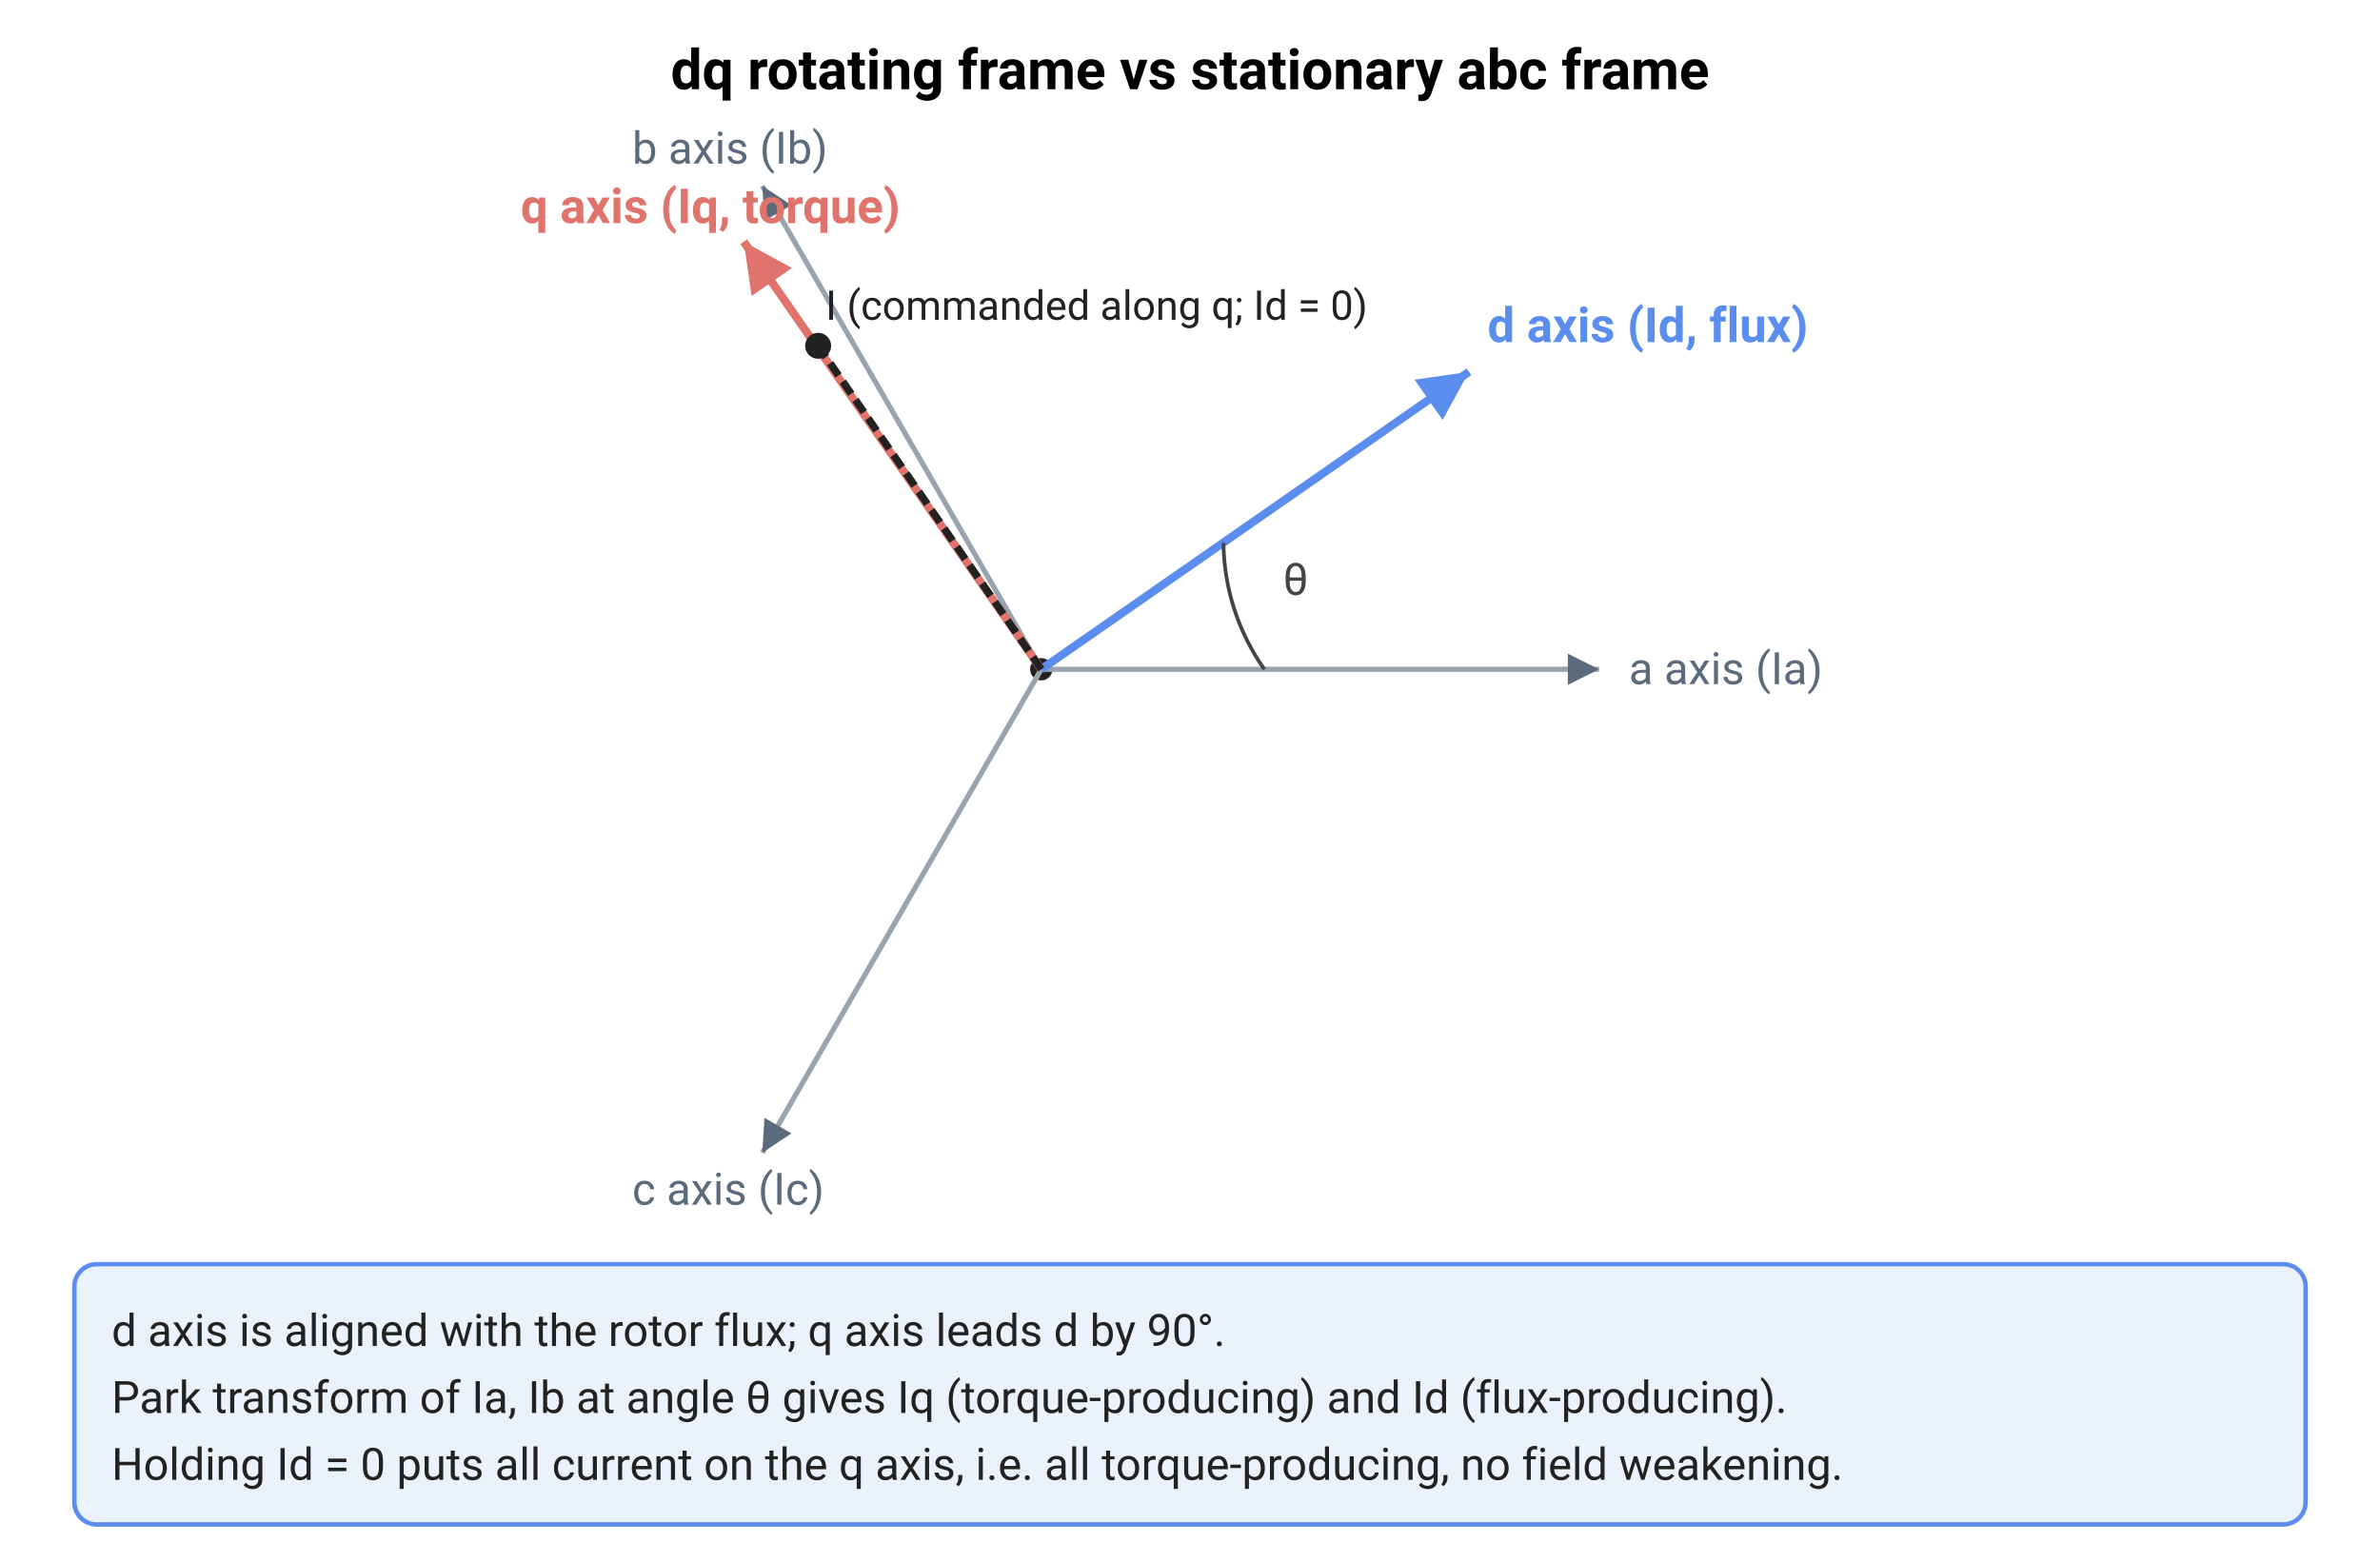
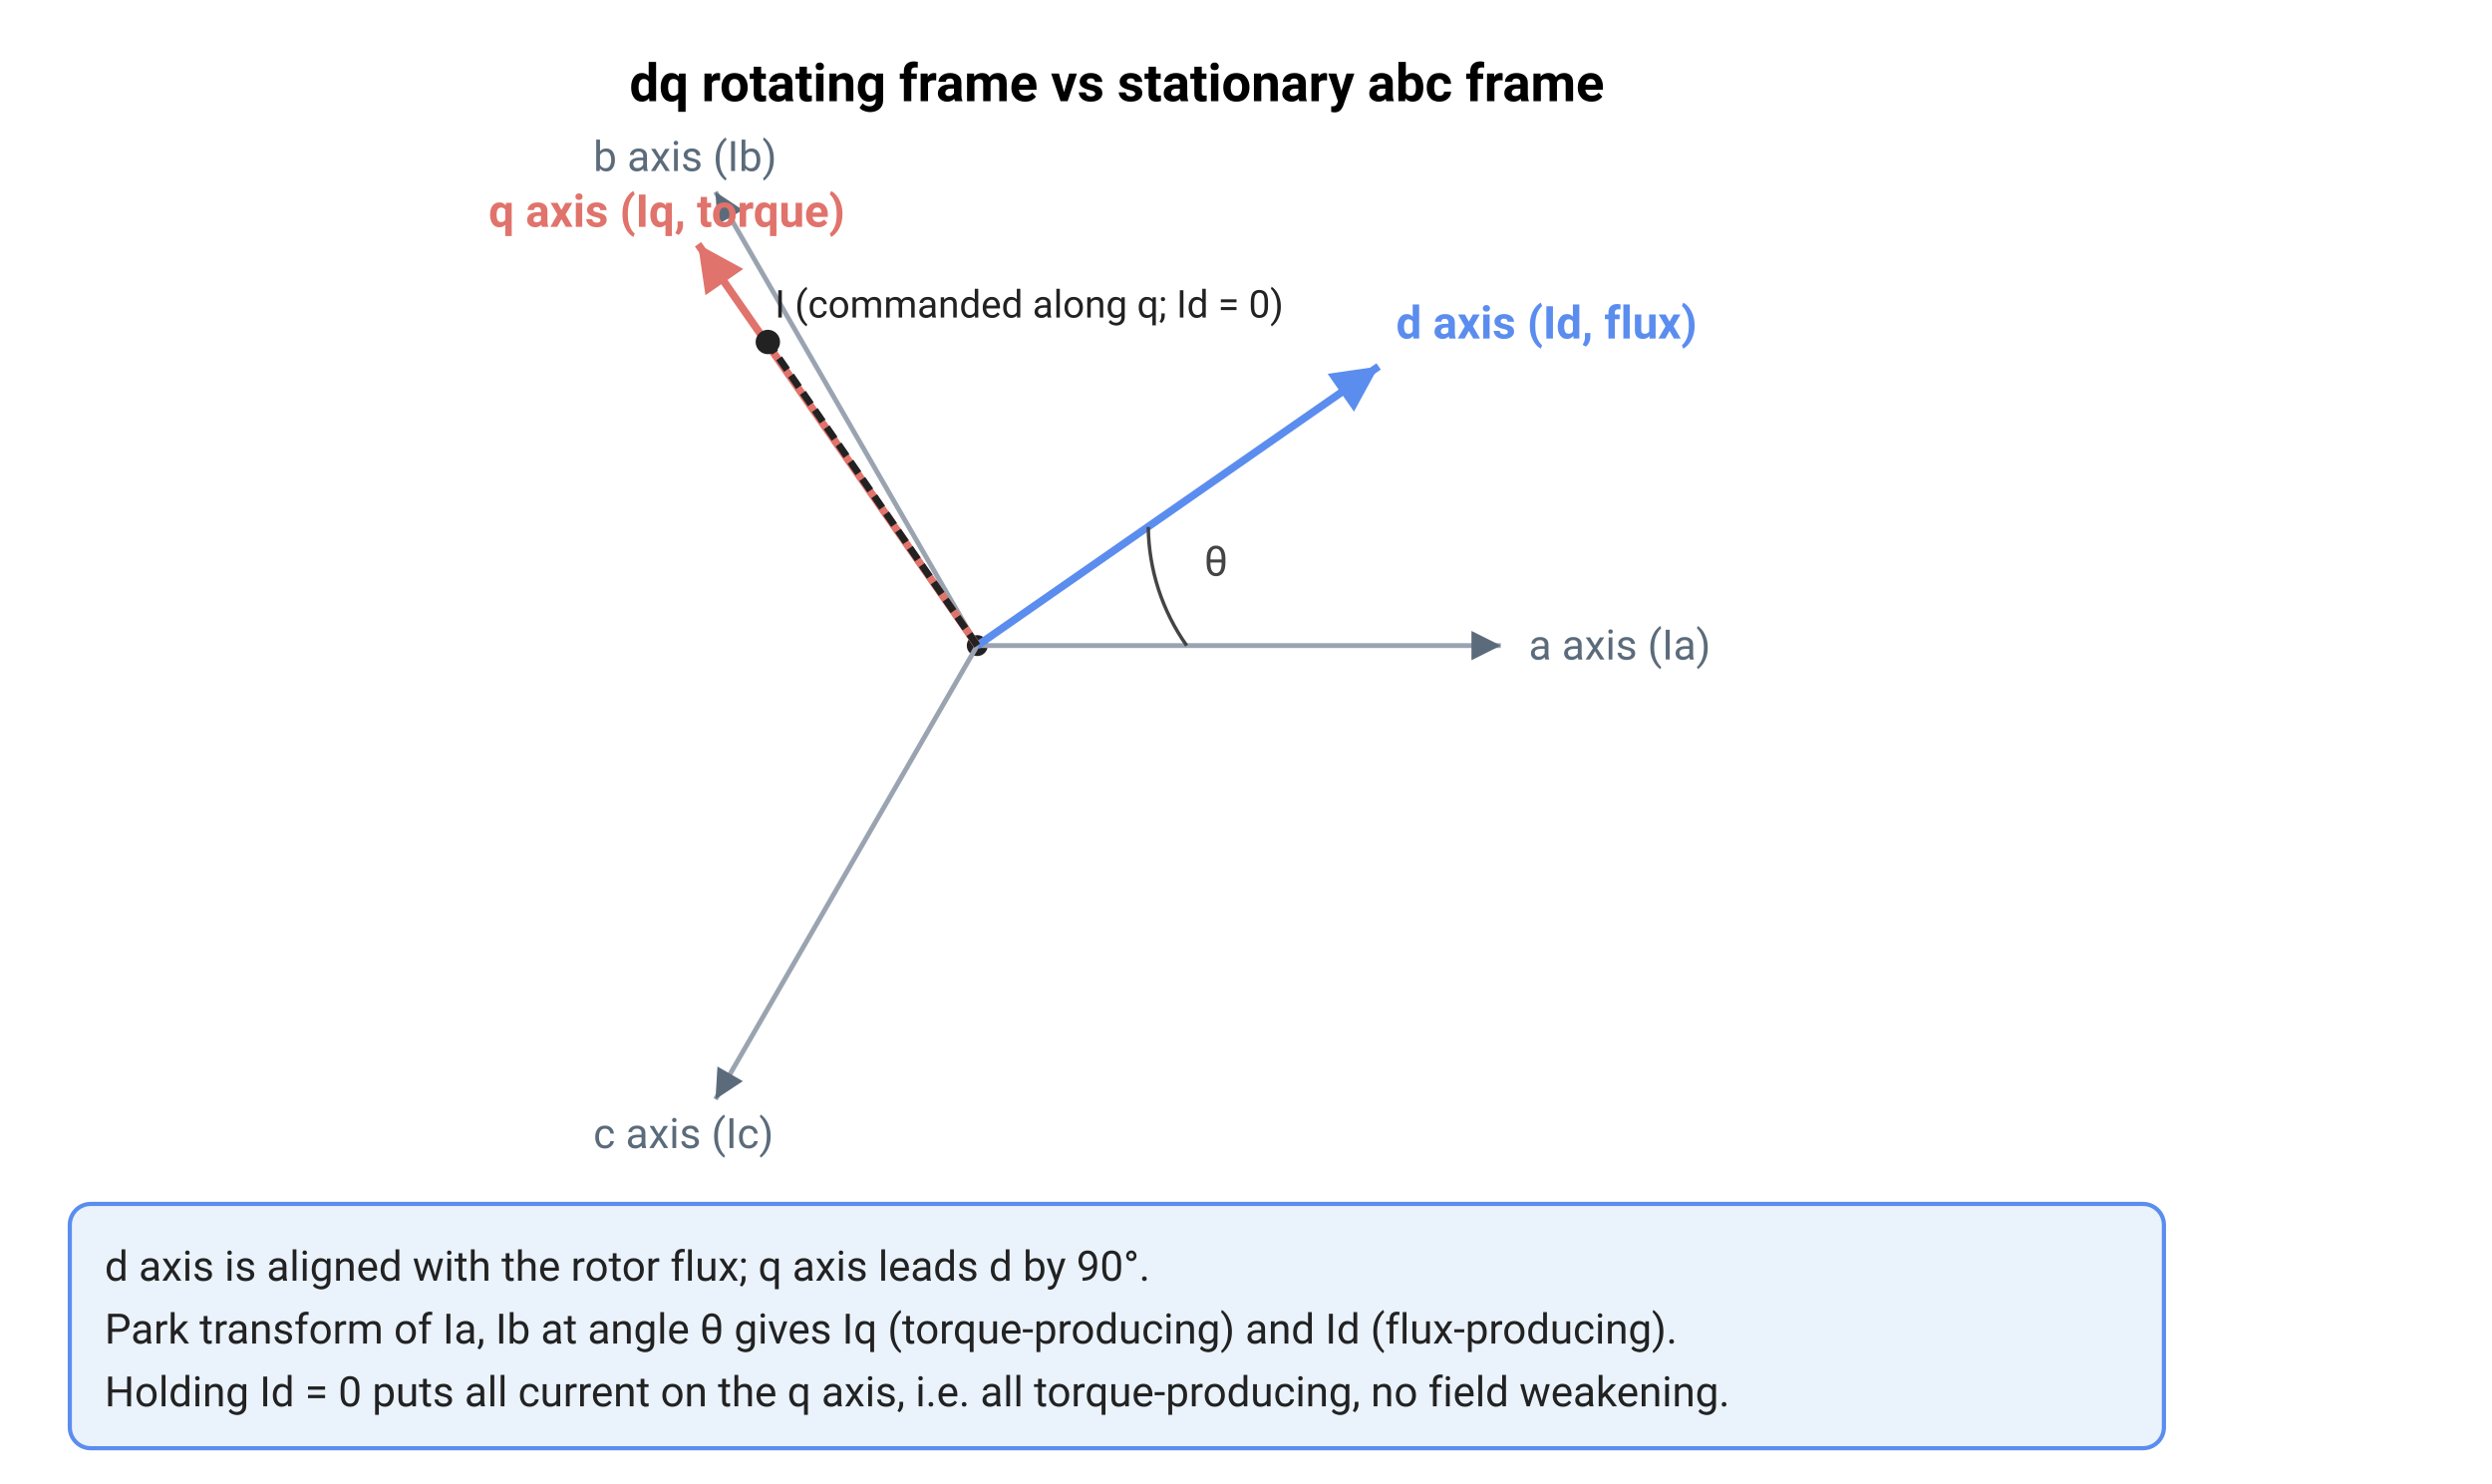
- <svg xmlns="http://www.w3.org/2000/svg" width="640" height="420" viewBox="0 0 640 420" font-family="-apple-system,Segoe UI,Roboto,sans-serif" font-size="13" role="img" aria-label="The rotating dq frame at angle theta sits on top of the stationary three-phase abc frame; d is aligned with rotor flux and q leads d by 90 degrees.">
+ <svg xmlns="http://www.w3.org/2000/svg" width="714" height="425" viewBox="0 -5 714 425" font-family="-apple-system,Segoe UI,Roboto,sans-serif" font-size="13" role="img" aria-label="The rotating dq frame at angle theta sits on top of the stationary three-phase abc frame; d is aligned with rotor flux and q leads d by 90 degrees.">
  <defs>
    <marker id="arrow" markerWidth="8" markerHeight="8" refX="6" refY="3" orient="auto">
      <path d="M0,0 L6,3 L0,6 Z" fill="#5b6b7b" />
    </marker>
    <marker id="arrowBlue" markerWidth="8" markerHeight="8" refX="6" refY="3" orient="auto">
      <path d="M0,0 L6,3 L0,6 Z" fill="#5b8def" />
    </marker>
    <marker id="arrowRed" markerWidth="8" markerHeight="8" refX="6" refY="3" orient="auto">
      <path d="M0,0 L6,3 L0,6 Z" fill="#e0736b" />
    </marker>
  </defs>
  <text x="320" y="24" text-anchor="middle" font-size="15" font-weight="bold">dq rotating frame vs stationary abc frame</text>
  <circle cx="280" cy="180" r="3" fill="#222" />
  <line x1="280" y1="180" x2="430" y2="180" stroke="#9aa4b1" stroke-width="1.4" marker-end="url(#arrow)" />
  <text x="438" y="184" font-size="12" fill="#5b6b7b">a axis (Ia)</text>
  <line x1="280" y1="180" x2="205" y2="50" stroke="#9aa4b1" stroke-width="1.4" marker-end="url(#arrow)" />
  <text x="170" y="44" font-size="12" fill="#5b6b7b">b axis (Ib)</text>
  <line x1="280" y1="180" x2="205" y2="310" stroke="#9aa4b1" stroke-width="1.4" marker-end="url(#arrow)" />
  <text x="170" y="324" font-size="12" fill="#5b6b7b">c axis (Ic)</text>
  <line x1="280" y1="180" x2="395" y2="100" stroke="#5b8def" stroke-width="2.2" marker-end="url(#arrowBlue)" />
  <text x="400" y="92" font-size="13" fill="#5b8def" font-weight="bold">d axis (Id, flux)</text>
  <line x1="280" y1="180" x2="200" y2="65" stroke="#e0736b" stroke-width="2.2" marker-end="url(#arrowRed)" />
  <text x="140" y="60" font-size="13" fill="#e0736b" font-weight="bold">q axis (Iq, torque)</text>
  <path d="M 340 180 A 60 60 0 0 1 329 146" fill="none" stroke="#444" stroke-width="1" />
  <text x="345" y="160" font-size="12" fill="#444">θ</text>
  <line x1="280" y1="180" x2="220" y2="93" stroke="#222" stroke-width="2" stroke-dasharray="4 2" />
  <circle cx="220" cy="93" r="3.5" fill="#222" />
  <text x="222" y="86" font-size="11" fill="#222">I (commanded along q; Id = 0)</text>
  <rect x="20" y="340" width="600" height="70" rx="6" fill="#eaf2fb" stroke="#5b8def" stroke-width="1.2" />
  <text x="30" y="362" font-size="12" fill="#222">d axis is aligned with the rotor flux; q axis leads d by 90°.</text>
  <text x="30" y="380" font-size="12" fill="#222">Park transform of Ia, Ib at angle θ gives Iq (torque-producing) and Id (flux-producing).</text>
  <text x="30" y="398" font-size="12" fill="#222">Holding Id = 0 puts all current on the q axis, i.e. all torque-producing, no field weakening.</text>
</svg>
